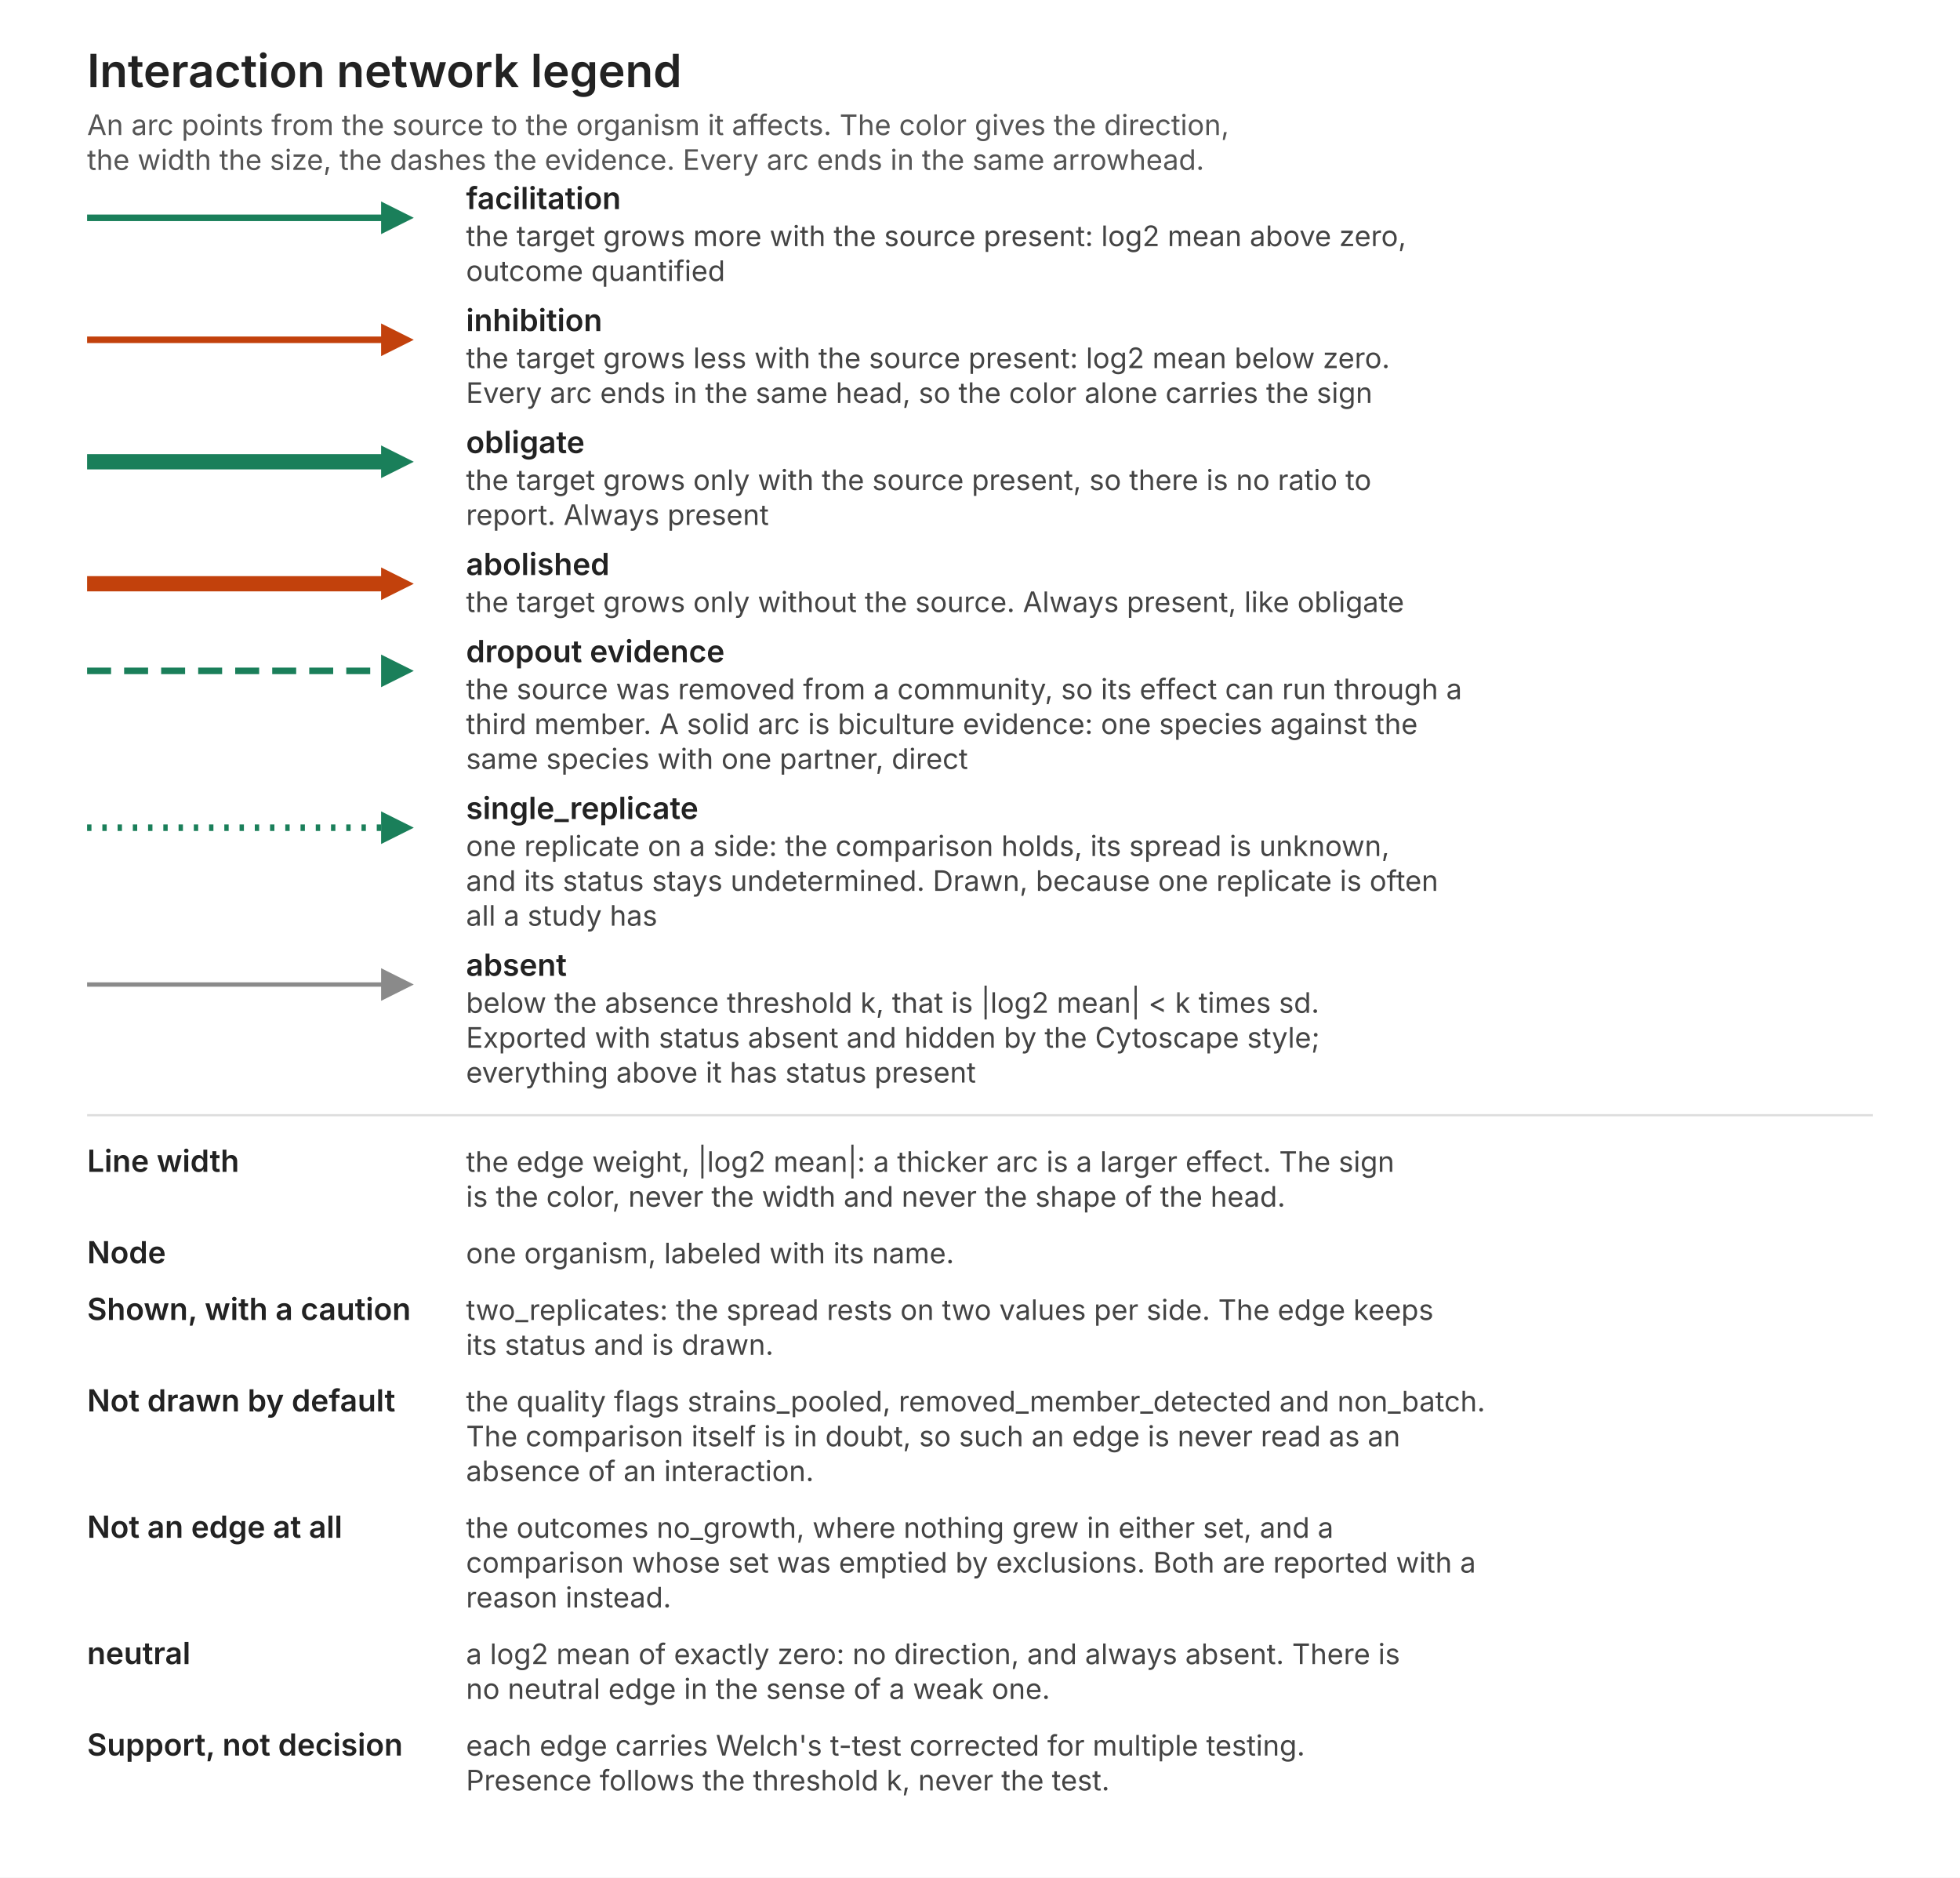
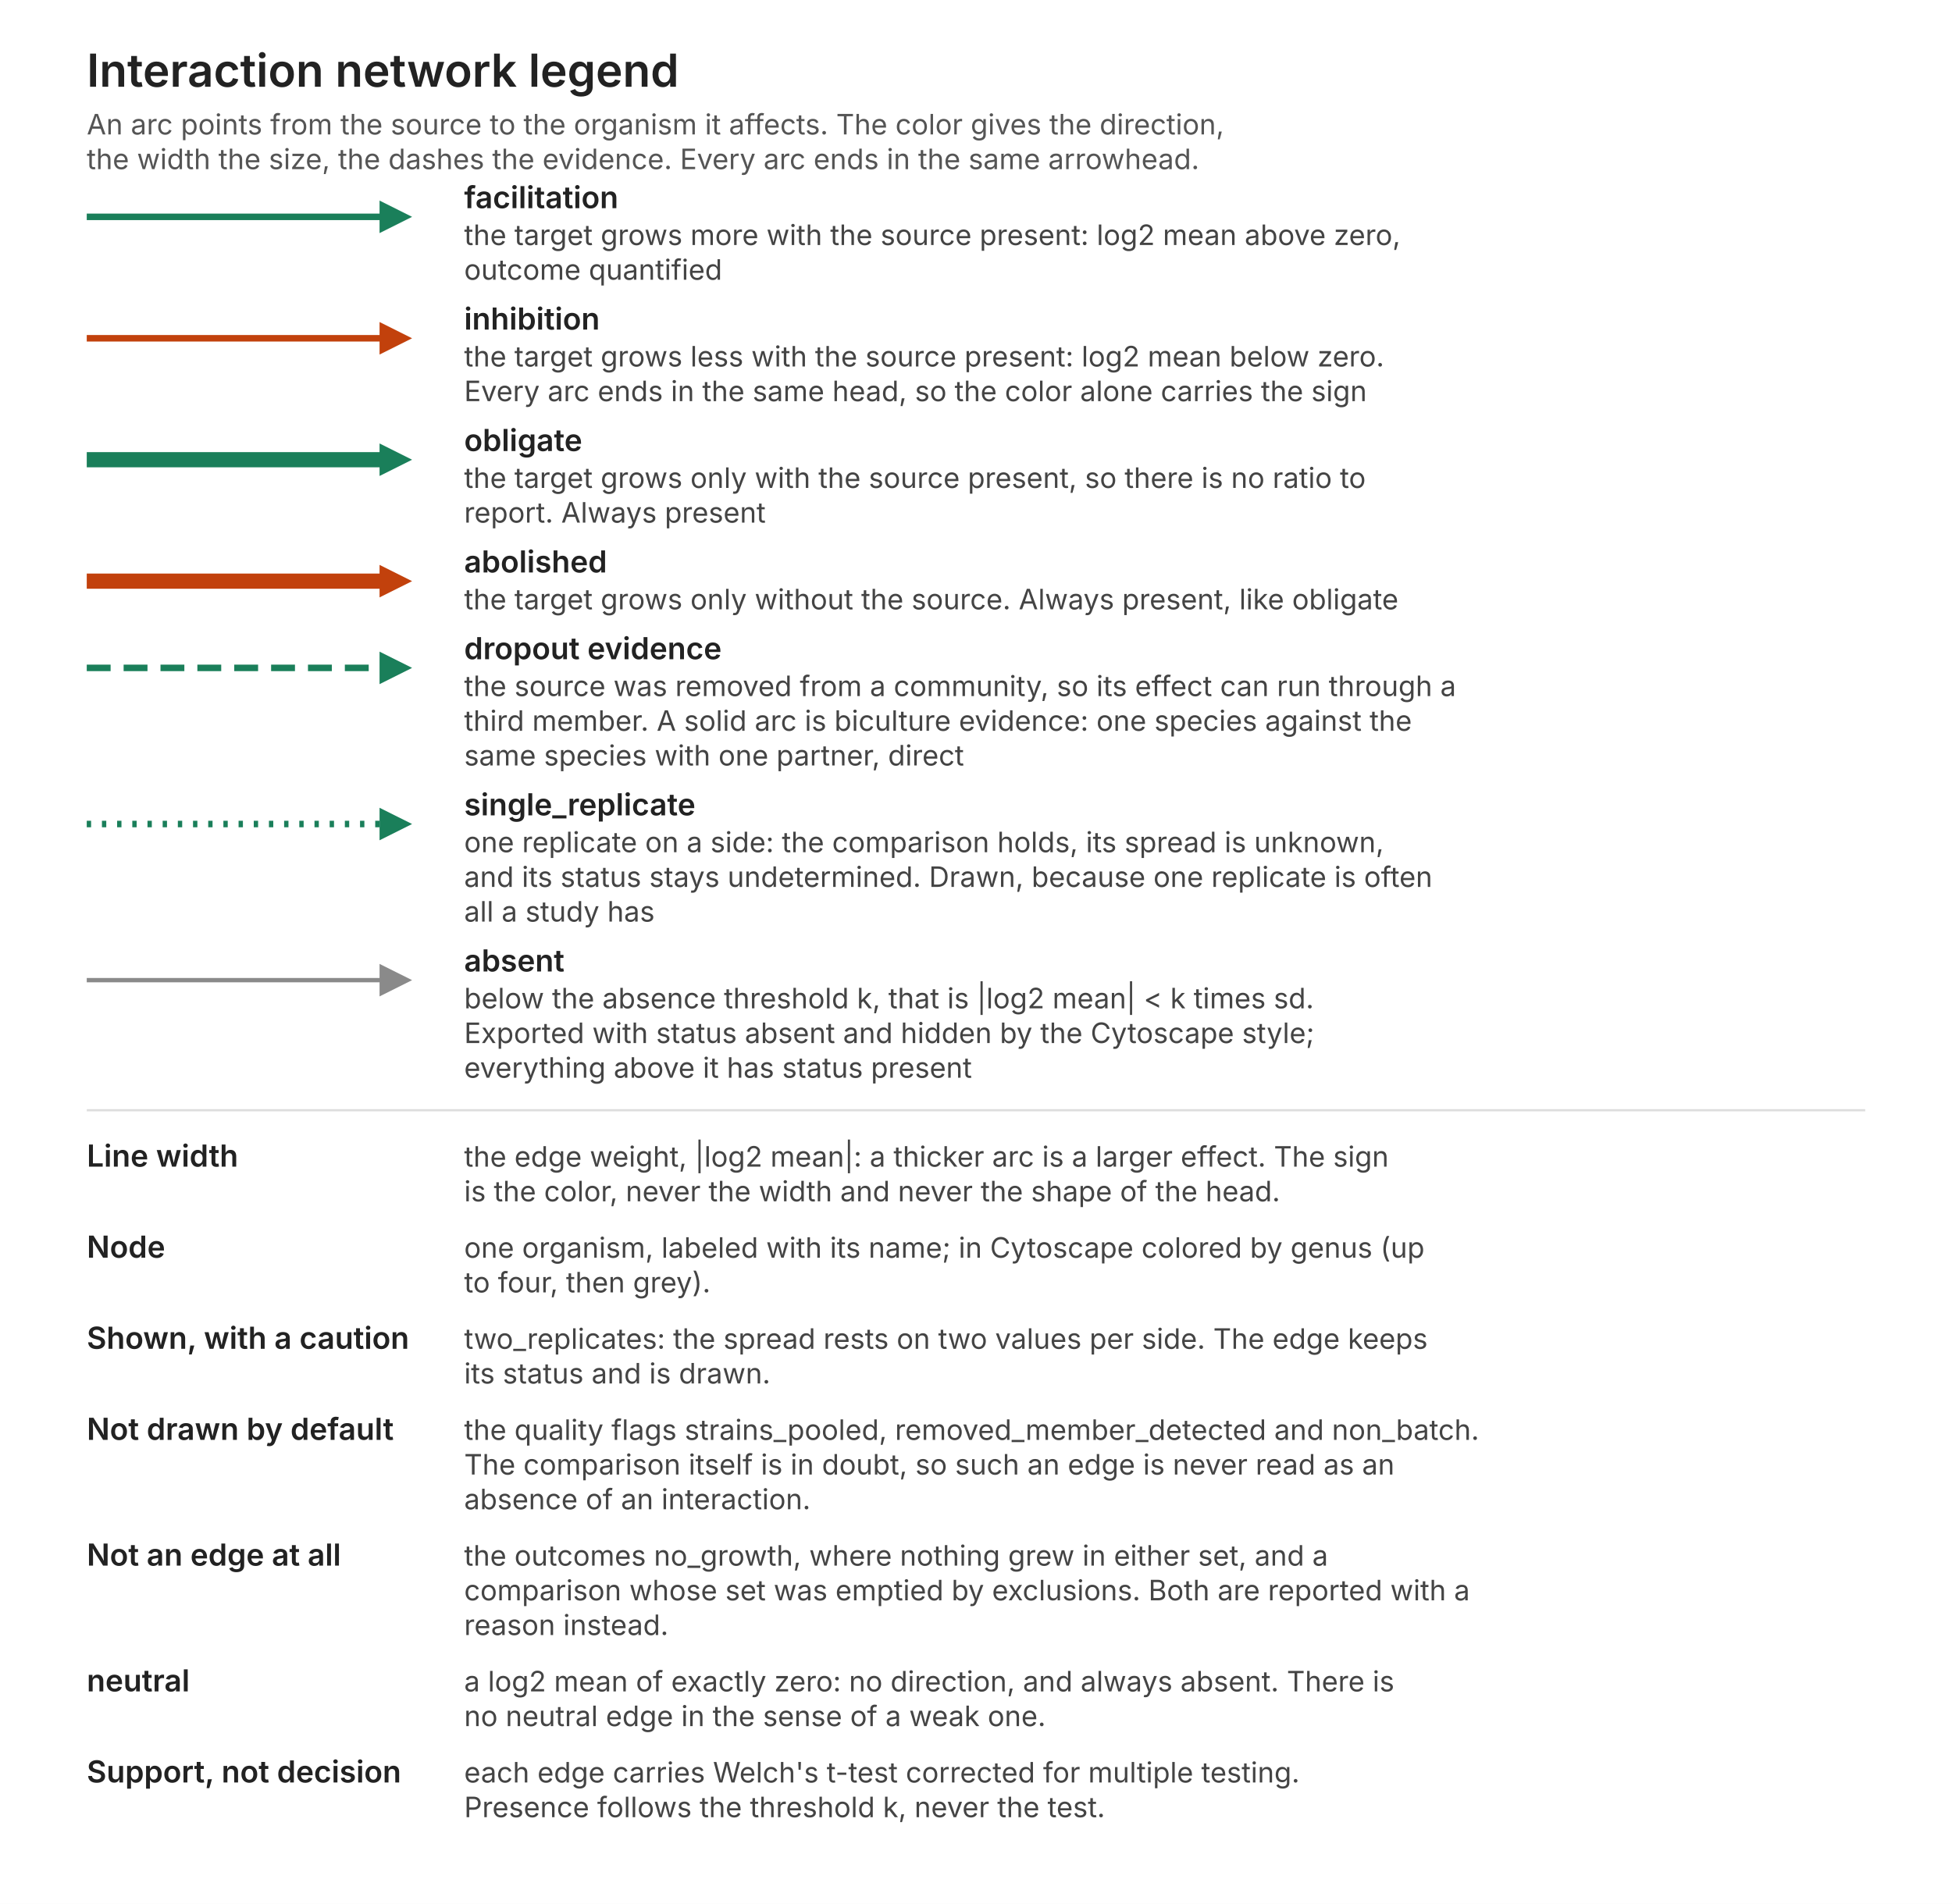
- <svg xmlns="http://www.w3.org/2000/svg" viewBox="0 0 900 862" width="900" height="862" role="img" aria-label="interaction network legend">
+ <svg xmlns="http://www.w3.org/2000/svg" viewBox="0 0 900 878" width="900" height="878" role="img" aria-label="interaction network legend">
  <style>text { font-family: system-ui, -apple-system, sans-serif; fill: #222222; }.title { font-size: 21px; font-weight: 600; }.subtitle { font-size: 13px; fill: #555555; }.label { font-size: 14px; font-weight: 600; }.meaning { font-size: 13px; fill: #444444; }</style>
-   <rect width="900" height="862" fill="#ffffff" />
+   <rect width="900" height="878" fill="#ffffff" />
  <text x="40" y="40" class="title">Interaction network legend</text>
  <text x="40" y="62" class="subtitle">An arc points from the source to the organism it affects. The color gives the direction,</text>
  <text x="40" y="78" class="subtitle">the width the size, the dashes the evidence. Every arc ends in the same arrowhead.</text>
  <line x1="40" y1="100" x2="176" y2="100" stroke="#1a7f5a" stroke-width="3" />
  <path d="M 190 100 l -15 -7.5 l 0 15 z" fill="#1a7f5a" />
  <text x="214" y="96" class="label">facilitation</text>
  <text x="214" y="113" class="meaning">the target grows more with the source present: log2 mean above zero,</text>
  <text x="214" y="129" class="meaning">outcome quantified</text>
  <line x1="40" y1="156" x2="176" y2="156" stroke="#c2410c" stroke-width="3" />
  <path d="M 190 156 l -15 -7.5 l 0 15 z" fill="#c2410c" />
  <text x="214" y="152" class="label">inhibition</text>
  <text x="214" y="169" class="meaning">the target grows less with the source present: log2 mean below zero.</text>
  <text x="214" y="185" class="meaning">Every arc ends in the same head, so the color alone carries the sign</text>
  <line x1="40" y1="212" x2="176" y2="212" stroke="#1a7f5a" stroke-width="7" />
  <path d="M 190 212 l -15 -7.5 l 0 15 z" fill="#1a7f5a" />
  <text x="214" y="208" class="label">obligate</text>
  <text x="214" y="225" class="meaning">the target grows only with the source present, so there is no ratio to</text>
  <text x="214" y="241" class="meaning">report. Always present</text>
  <line x1="40" y1="268" x2="176" y2="268" stroke="#c2410c" stroke-width="7" />
  <path d="M 190 268 l -15 -7.5 l 0 15 z" fill="#c2410c" />
  <text x="214" y="264" class="label">abolished</text>
  <text x="214" y="281" class="meaning">the target grows only without the source. Always present, like obligate</text>
  <line x1="40" y1="308" x2="176" y2="308" stroke="#1a7f5a" stroke-width="3" stroke-dasharray="11 6" />
  <path d="M 190 308 l -15 -7.5 l 0 15 z" fill="#1a7f5a" />
  <text x="214" y="304" class="label">dropout evidence</text>
  <text x="214" y="321" class="meaning">the source was removed from a community, so its effect can run through a</text>
  <text x="214" y="337" class="meaning">third member. A solid arc is biculture evidence: one species against the</text>
  <text x="214" y="353" class="meaning">same species with one partner, direct</text>
  <line x1="40" y1="380" x2="176" y2="380" stroke="#1a7f5a" stroke-width="3" stroke-dasharray="2 5" />
  <path d="M 190 380 l -15 -7.5 l 0 15 z" fill="#1a7f5a" />
  <text x="214" y="376" class="label">single_replicate</text>
  <text x="214" y="393" class="meaning">one replicate on a side: the comparison holds, its spread is unknown,</text>
  <text x="214" y="409" class="meaning">and its status stays undetermined. Drawn, because one replicate is often</text>
  <text x="214" y="425" class="meaning">all a study has</text>
  <line x1="40" y1="452" x2="176" y2="452" stroke="#8a8a8a" stroke-width="2" />
  <path d="M 190 452 l -15 -7.5 l 0 15 z" fill="#8a8a8a" />
  <text x="214" y="448" class="label">absent</text>
  <text x="214" y="465" class="meaning">below the absence threshold k, that is |log2 mean| &lt; k times sd.</text>
  <text x="214" y="481" class="meaning">Exported with status absent and hidden by the Cytoscape style;</text>
  <text x="214" y="497" class="meaning">everything above it has status present</text>
  <line x1="40" y1="512" x2="860" y2="512" stroke="#dddddd" />
  <text x="40" y="538" class="label">Line width</text>
  <text x="214" y="538" class="meaning">the edge weight, |log2 mean|: a thicker arc is a larger effect. The sign</text>
  <text x="214" y="554" class="meaning">is the color, never the width and never the shape of the head.</text>
  <text x="40" y="580" class="label">Node</text>
-   <text x="214" y="580" class="meaning">one organism, labeled with its name.</text>
-   <text x="40" y="606" class="label">Shown, with a caution</text>
-   <text x="214" y="606" class="meaning">two_replicates: the spread rests on two values per side. The edge keeps</text>
-   <text x="214" y="622" class="meaning">its status and is drawn.</text>
-   <text x="40" y="648" class="label">Not drawn by default</text>
-   <text x="214" y="648" class="meaning">the quality flags strains_pooled, removed_member_detected and non_batch.</text>
-   <text x="214" y="664" class="meaning">The comparison itself is in doubt, so such an edge is never read as an</text>
-   <text x="214" y="680" class="meaning">absence of an interaction.</text>
-   <text x="40" y="706" class="label">Not an edge at all</text>
-   <text x="214" y="706" class="meaning">the outcomes no_growth, where nothing grew in either set, and a</text>
-   <text x="214" y="722" class="meaning">comparison whose set was emptied by exclusions. Both are reported with a</text>
-   <text x="214" y="738" class="meaning">reason instead.</text>
-   <text x="40" y="764" class="label">neutral</text>
-   <text x="214" y="764" class="meaning">a log2 mean of exactly zero: no direction, and always absent. There is</text>
-   <text x="214" y="780" class="meaning">no neutral edge in the sense of a weak one.</text>
-   <text x="40" y="806" class="label">Support, not decision</text>
-   <text x="214" y="806" class="meaning">each edge carries Welch's t-test corrected for multiple testing.</text>
-   <text x="214" y="822" class="meaning">Presence follows the threshold k, never the test.</text>
+   <text x="214" y="580" class="meaning">one organism, labeled with its name; in Cytoscape colored by genus (up</text>
+   <text x="214" y="596" class="meaning">to four, then grey).</text>
+   <text x="40" y="622" class="label">Shown, with a caution</text>
+   <text x="214" y="622" class="meaning">two_replicates: the spread rests on two values per side. The edge keeps</text>
+   <text x="214" y="638" class="meaning">its status and is drawn.</text>
+   <text x="40" y="664" class="label">Not drawn by default</text>
+   <text x="214" y="664" class="meaning">the quality flags strains_pooled, removed_member_detected and non_batch.</text>
+   <text x="214" y="680" class="meaning">The comparison itself is in doubt, so such an edge is never read as an</text>
+   <text x="214" y="696" class="meaning">absence of an interaction.</text>
+   <text x="40" y="722" class="label">Not an edge at all</text>
+   <text x="214" y="722" class="meaning">the outcomes no_growth, where nothing grew in either set, and a</text>
+   <text x="214" y="738" class="meaning">comparison whose set was emptied by exclusions. Both are reported with a</text>
+   <text x="214" y="754" class="meaning">reason instead.</text>
+   <text x="40" y="780" class="label">neutral</text>
+   <text x="214" y="780" class="meaning">a log2 mean of exactly zero: no direction, and always absent. There is</text>
+   <text x="214" y="796" class="meaning">no neutral edge in the sense of a weak one.</text>
+   <text x="40" y="822" class="label">Support, not decision</text>
+   <text x="214" y="822" class="meaning">each edge carries Welch's t-test corrected for multiple testing.</text>
+   <text x="214" y="838" class="meaning">Presence follows the threshold k, never the test.</text>
</svg>
